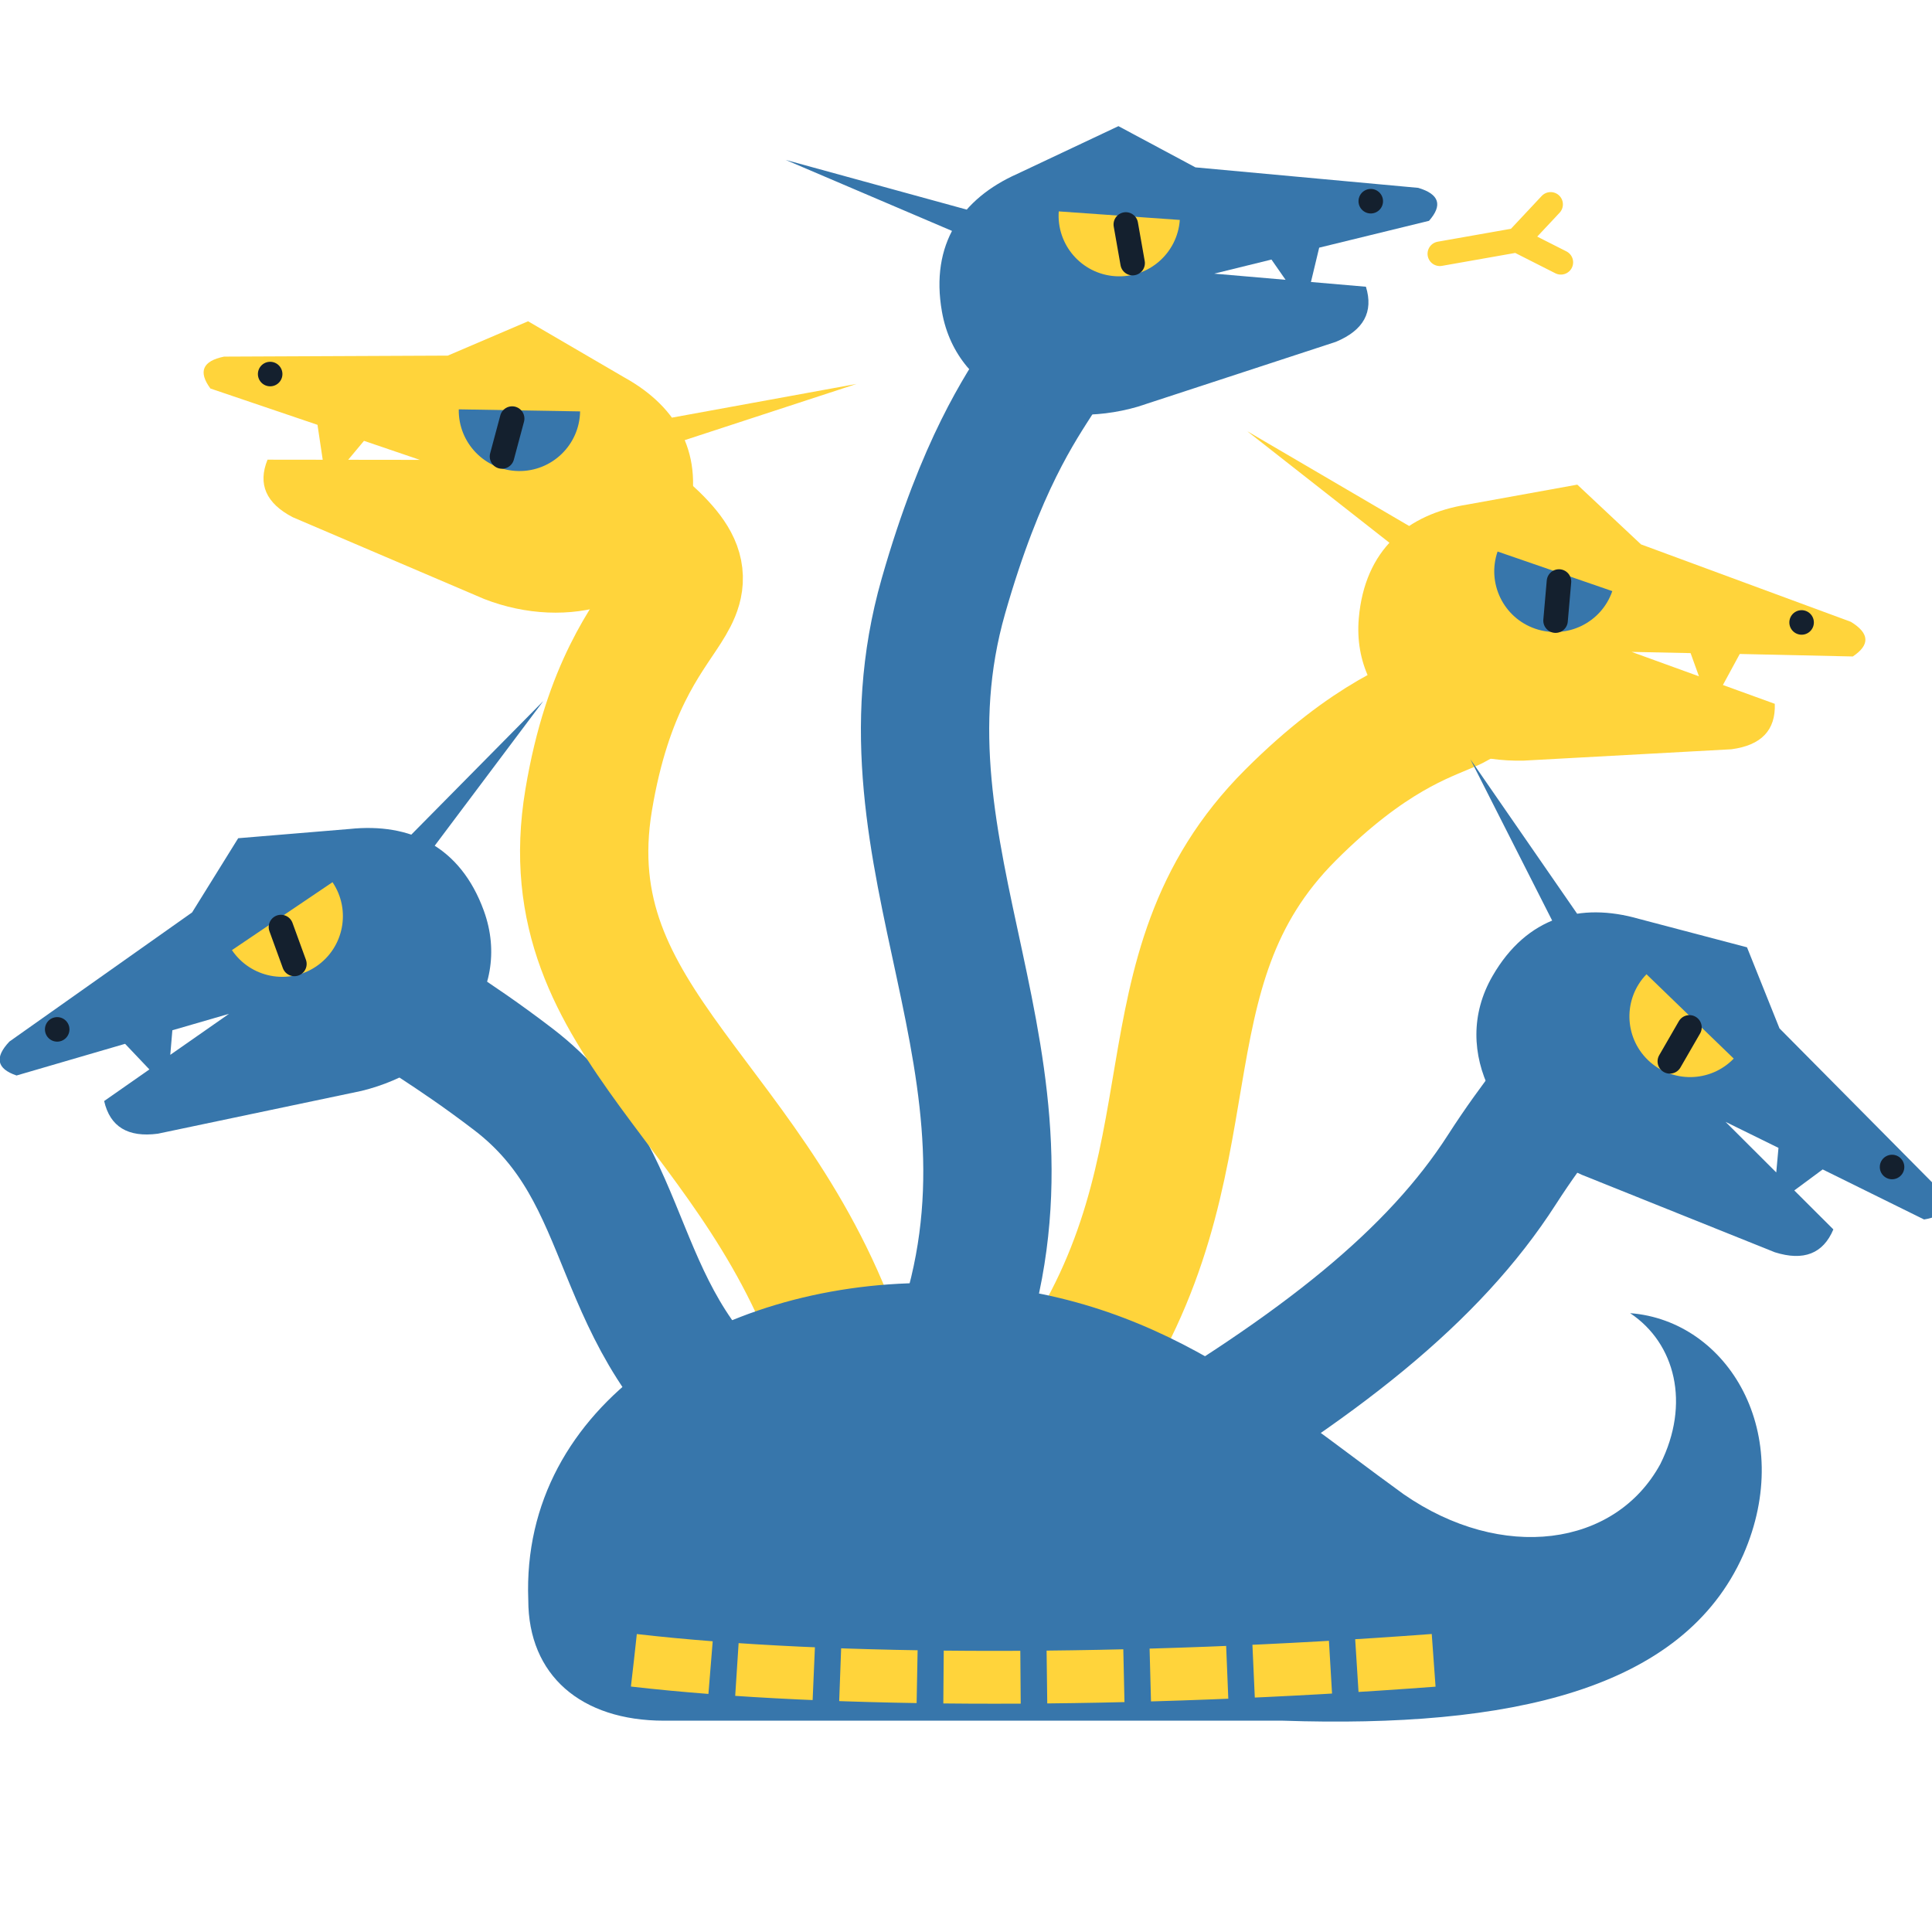
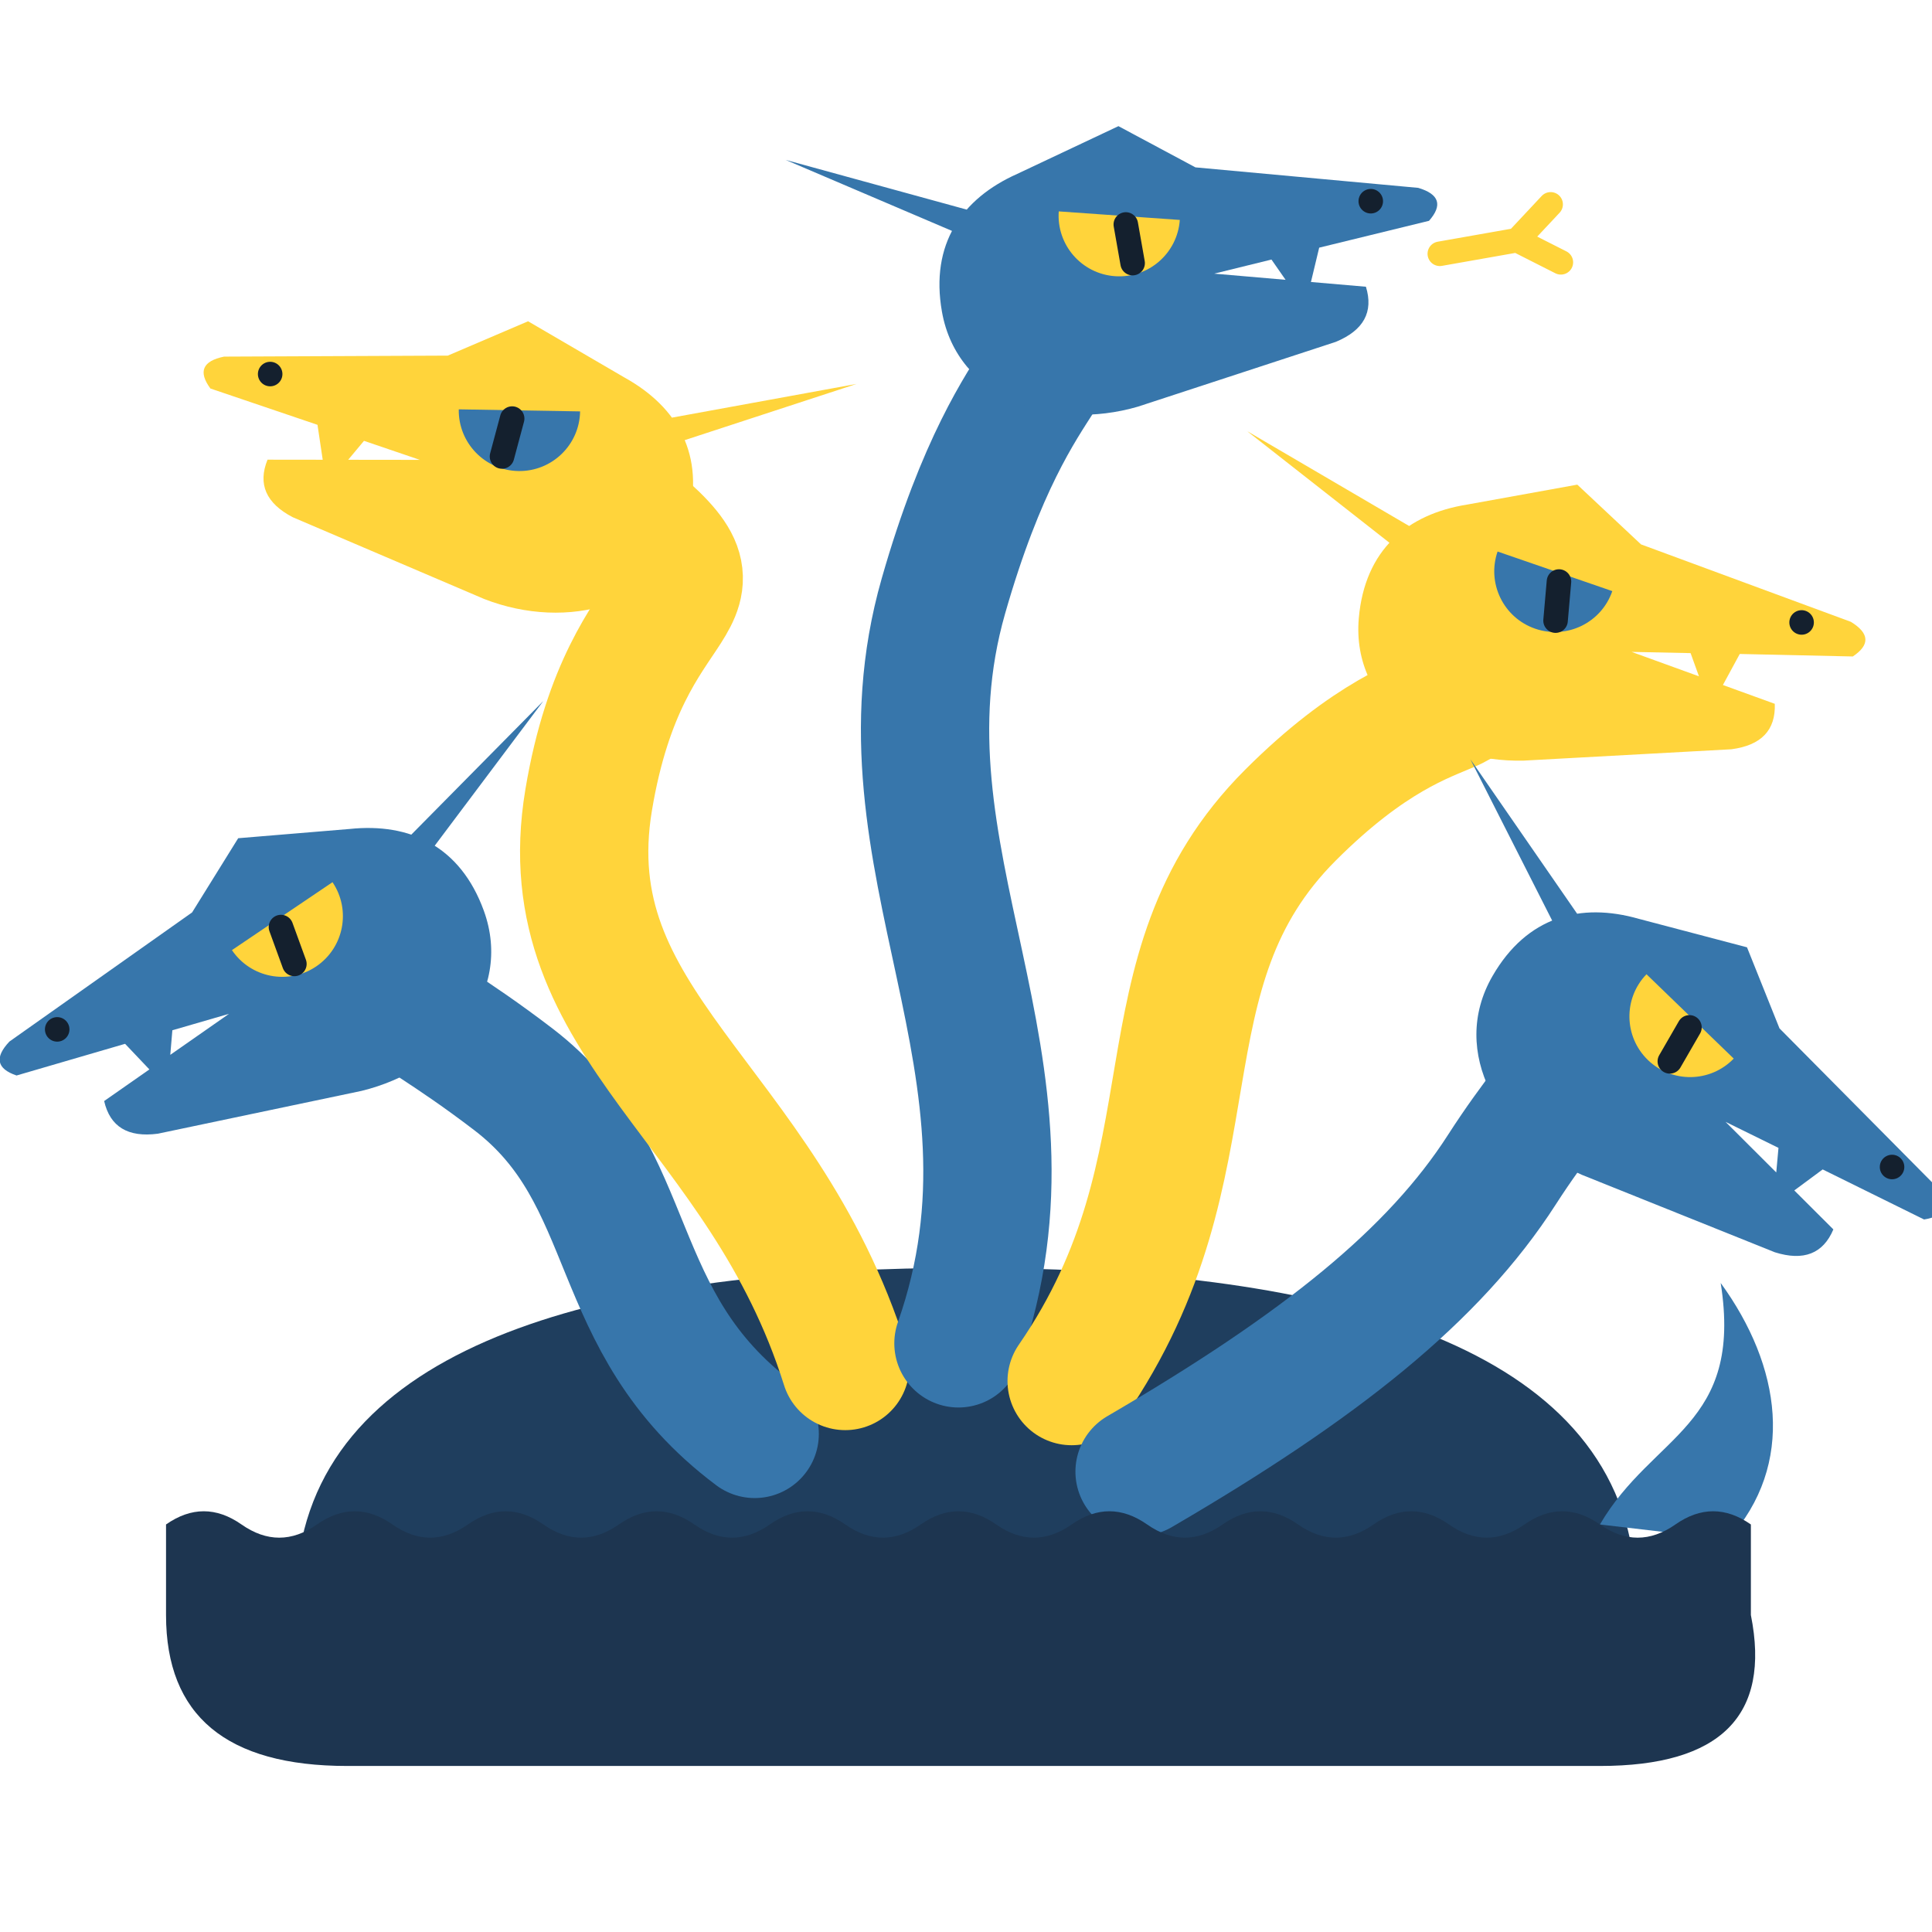
<svg xmlns="http://www.w3.org/2000/svg" viewBox="0 0 512 512">
  <defs>
    <path id="hydra-head" d="M-14 -2C-14-16-6-24 6-27L28-33 42-22 86-10Q92-7 87-3L64-1.5 59 10 54-.8 42 0 72 8Q73 16 64 18L22 24C4 26-14 16-14-2ZM6-8-40-38-2-20Z" />
    <g id="hydra-eye">
      <path d="M13-18 37-12A12 12 0 0 1 13-18Z" />
      <path d="M26-13v8M76-9h0" stroke="#14202E" stroke-width="5" stroke-linecap="round" />
    </g>
  </defs>
+   <path d="M80 408 C92 352 170 336 256 336S420 352 432 408Z" fill="#1F3E5E" />
+   <path d="M424 404C438 380 462 378 456 340C472 362 476 388 458 408Z" fill="#3776AB" />
  <g class="neck" style="transform-origin: 200px 380px">
    <path d="M200 380C160 350 170 312 136 286S96 266 112 250" fill="none" stroke="#3776AB" stroke-width="34" stroke-linecap="round" />
    <g transform="translate(112 250) scale(-1.3 1.3) rotate(20)">
      <use href="#hydra-head" fill="#3776AB" />
      <use href="#hydra-eye" fill="#FFD43B" />
    </g>
  </g>
  <g class="neck" style="transform-origin: 224px 362px">
    <path d="M224 362C202 292 146 272 156 212S198 162 166 136" fill="none" stroke="#FFD43B" stroke-width="34" stroke-linecap="round" />
    <g transform="translate(164 136) scale(-1.3 1.3) rotate(-15)">
      <use href="#hydra-head" fill="#FFD43B" />
      <use href="#hydra-eye" fill="#3776AB" />
    </g>
  </g>
  <g class="neck" style="transform-origin: 254px 356px">
    <path d="M254 356C280 282 230 228 250 158S292 98 270 82" fill="none" stroke="#3776AB" stroke-width="34" stroke-linecap="round" />
    <g transform="translate(268 82) scale(1.3) rotate(-10)">
      <use href="#hydra-head" fill="#3776AB" />
      <use href="#hydra-eye" fill="#FFD43B" />
      <path d="M88 4h16l8-6m-8 6 8 6" fill="none" stroke="#FFD43B" stroke-width="5" stroke-linecap="round" stroke-linejoin="round" />
    </g>
  </g>
  <g class="neck" style="transform-origin: 284px 366px">
    <path d="M284 366C324 308 300 258 342 216S400 198 380 168" fill="none" stroke="#FFD43B" stroke-width="34" stroke-linecap="round" />
    <g transform="translate(378 168) scale(1.3) rotate(5)">
      <use href="#hydra-head" fill="#FFD43B" />
      <use href="#hydra-eye" fill="#3776AB" />
    </g>
  </g>
  <g class="neck" style="transform-origin: 302px 390px">
    <path d="M302 390C350 362 380 338 398 310S426 280 412 270" fill="none" stroke="#3776AB" stroke-width="34" stroke-linecap="round" />
    <g transform="translate(410 270) scale(1.3) rotate(30)">
      <use href="#hydra-head" fill="#3776AB" />
      <use href="#hydra-eye" fill="#FFD43B" />
    </g>
  </g>
-   <path d="M140 424C138 372 190 340 246 340 304 340 336 370 372 396 398 414 428 410 440 388 448 372 444 356 432 348 458 350 476 380 462 412 446 448 400 458 340 456H176C154 456 140 444 140 424Z" fill="#3776AB" />
-   <path d="M168 440C220 446 300 446 380 440" fill="none" stroke="#FFD43B" stroke-width="14" stroke-dasharray="20.4 7" />
+   <path d="M44 404q10-7 20 0t20 0t20 0t20 0t20 0t20 0t20 0t20 0t20 0t20 0t20 0t20 0t20 0t20 0t20 0t20 0t20 0t20 0t20 0t20 0t20 0V428Q472 468 424 468H92Q44 468 44 428Z" fill="#1D3550" />
</svg>
